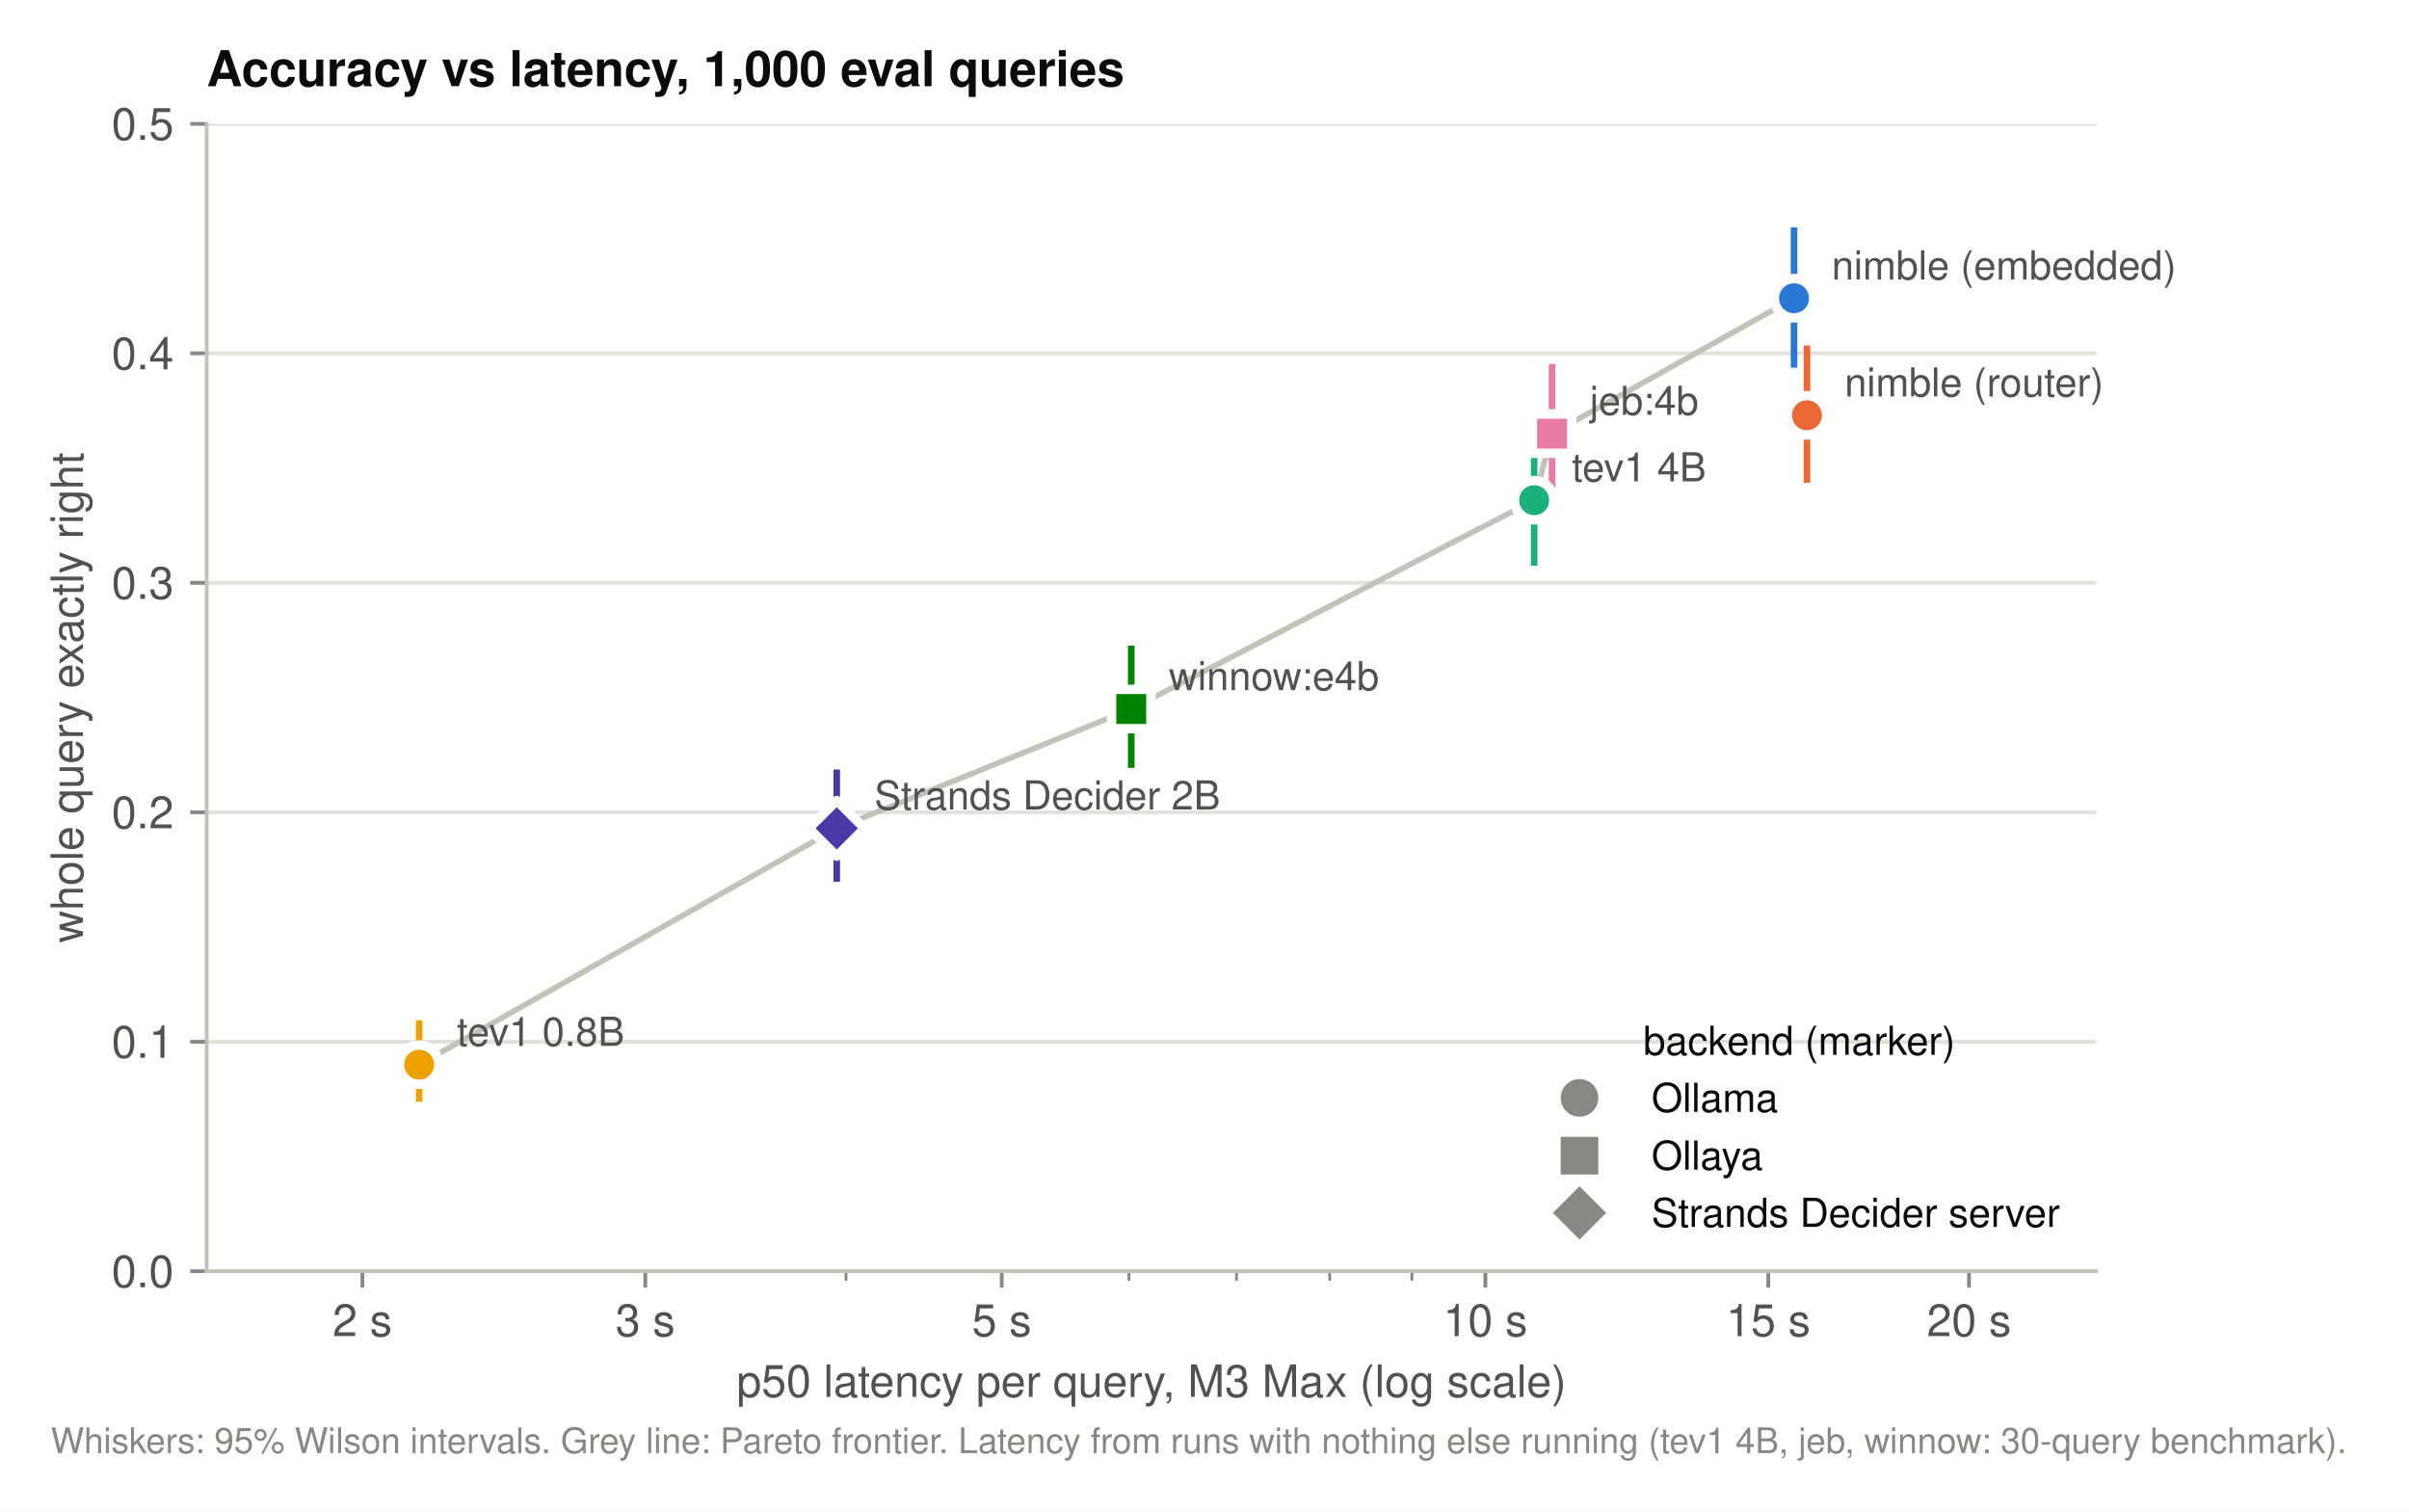
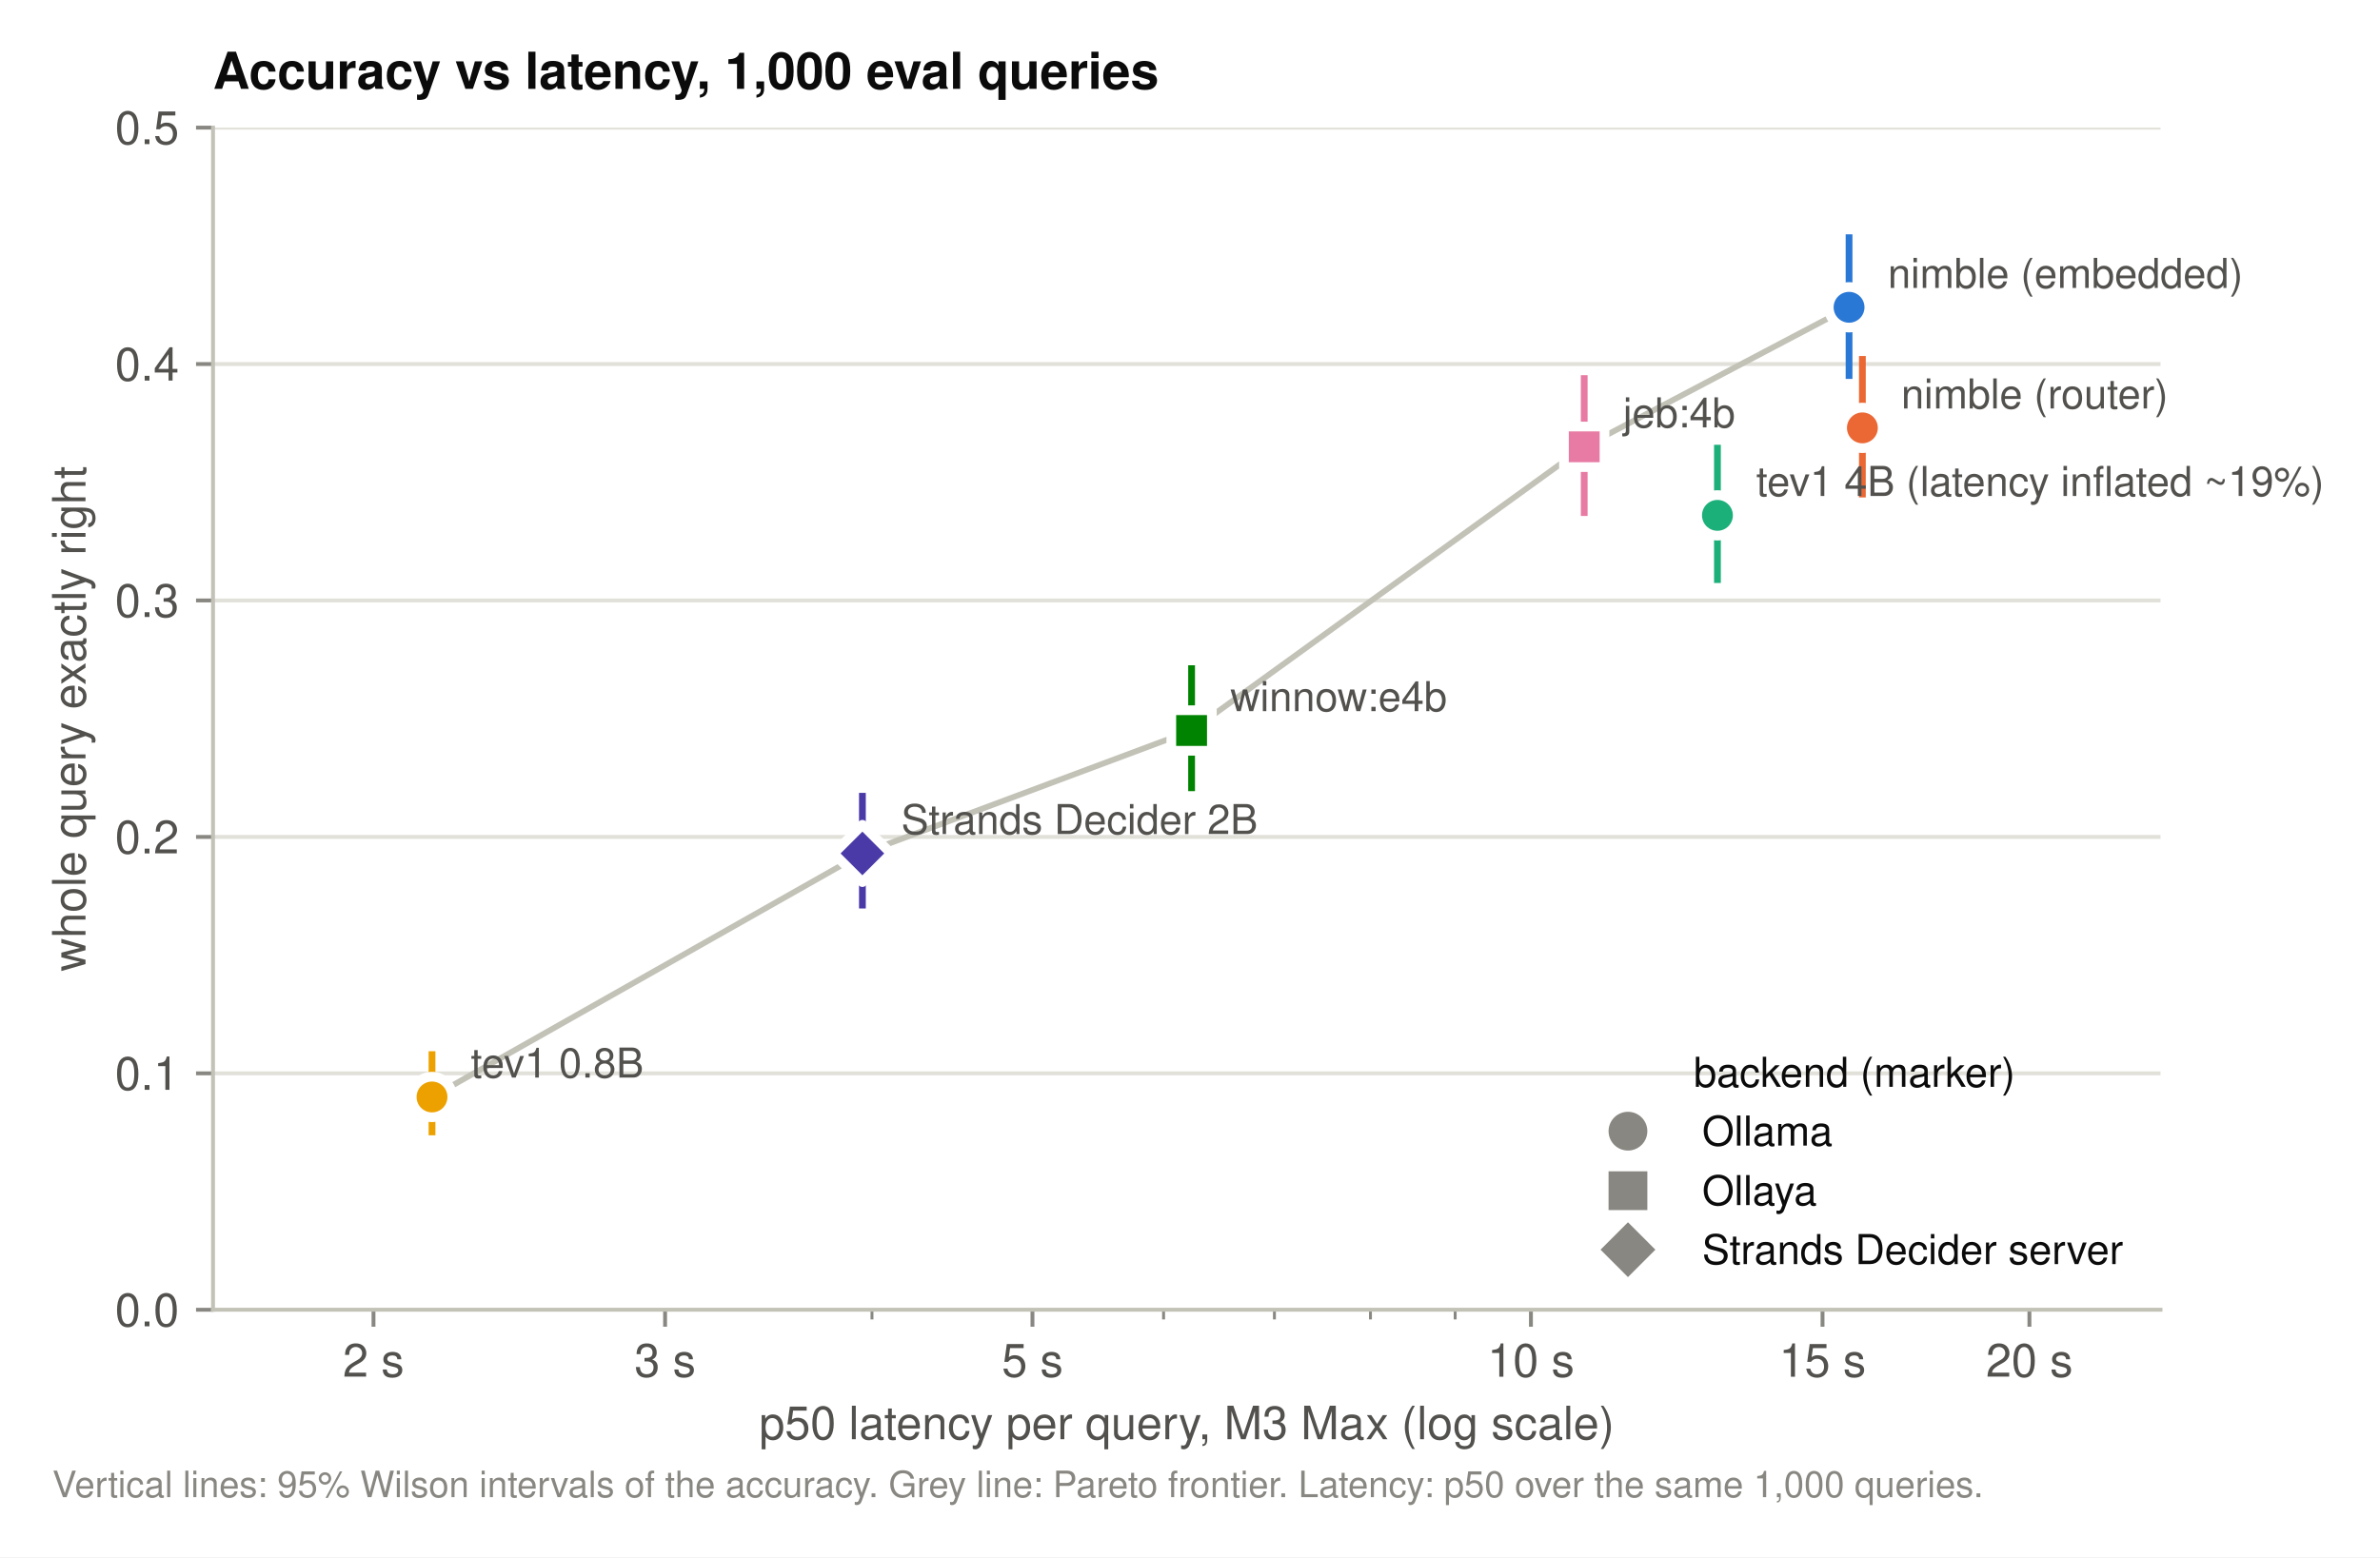
- <svg xmlns="http://www.w3.org/2000/svg" xmlns:xlink="http://www.w3.org/1999/xlink" width="512.204pt" height="321.397pt" viewBox="0 0 512.204 321.397" version="1.1">
+ <svg xmlns="http://www.w3.org/2000/svg" xmlns:xlink="http://www.w3.org/1999/xlink" width="490.979pt" height="321.345pt" viewBox="0 0 490.979 321.345" version="1.1">
  <defs>
    <style type="text/css">*{stroke-linejoin: round; stroke-linecap: butt}</style>
  </defs>
  <g id="figure_1">
    <g id="patch_1">
-       <path d="M 0 321.397  L 512.204 321.397  L 512.204 -0  L 0 -0  z " style="fill: #ffffff" />
+       <path d="M 0 321.345  L 490.979 321.345  L 490.979 0  L 0 0  z " style="fill: #ffffff" />
    </g>
    <g id="axes_1">
      <g id="patch_2">
        <path d="M 43.944 270.268  L 445.704 270.268  L 445.704 26.332  L 43.944 26.332  z " style="fill: #ffffff" />
      </g>
      <g id="matplotlib.axis_1">
        <g id="xtick_1">
          <g id="line2d_1">
            <defs>
              <path id="mfe48f117c4" d="M 0 0  L 0 3.5  " style="stroke: #898781; stroke-width: 0.8" />
            </defs>
            <g>
              <use xlink:href="#mfe48f117c4" x="77.049" y="270.268" style="fill: #898781; stroke: #898781; stroke-width: 0.8" />
            </g>
          </g>
          <g id="text_1">
            <text style="fill: #52514e; font: 9.5px 'Helvetica', 'Arial', 'DejaVu Sans', 'Bitstream Vera Sans', 'Computer Modern Sans Serif', 'Lucida Grande', 'Verdana', 'Geneva', 'Lucid', 'Avant Garde', sans-serif; text-anchor: middle" x="77.049" y="284.083" transform="rotate(-0 77.04896 284.0829)">2 s</text>
          </g>
        </g>
        <g id="xtick_2">
          <g id="line2d_2">
            <g>
              <use xlink:href="#mfe48f117c4" x="137.203" y="270.268" style="fill: #898781; stroke: #898781; stroke-width: 0.8" />
            </g>
          </g>
          <g id="text_2">
            <text style="fill: #52514e; font: 9.5px 'Helvetica', 'Arial', 'DejaVu Sans', 'Bitstream Vera Sans', 'Computer Modern Sans Serif', 'Lucida Grande', 'Verdana', 'Geneva', 'Lucid', 'Avant Garde', sans-serif; text-anchor: middle" x="137.203" y="284.083" transform="rotate(-0 137.2028 284.0829)">3 s</text>
          </g>
        </g>
        <g id="xtick_3">
          <g id="line2d_3">
            <g>
              <use xlink:href="#mfe48f117c4" x="212.988" y="270.268" style="fill: #898781; stroke: #898781; stroke-width: 0.8" />
            </g>
          </g>
          <g id="text_3">
            <text style="fill: #52514e; font: 9.5px 'Helvetica', 'Arial', 'DejaVu Sans', 'Bitstream Vera Sans', 'Computer Modern Sans Serif', 'Lucida Grande', 'Verdana', 'Geneva', 'Lucid', 'Avant Garde', sans-serif; text-anchor: middle" x="212.988" y="284.083" transform="rotate(-0 212.9877 284.0829)">5 s</text>
          </g>
        </g>
        <g id="xtick_4">
          <g id="line2d_4">
            <g>
              <use xlink:href="#mfe48f117c4" x="315.821" y="270.268" style="fill: #898781; stroke: #898781; stroke-width: 0.8" />
            </g>
          </g>
          <g id="text_4">
            <text style="fill: #52514e; font: 9.5px 'Helvetica', 'Arial', 'DejaVu Sans', 'Bitstream Vera Sans', 'Computer Modern Sans Serif', 'Lucida Grande', 'Verdana', 'Geneva', 'Lucid', 'Avant Garde', sans-serif; text-anchor: middle" x="315.821" y="284.083" transform="rotate(-0 315.8214 284.0829)">10 s</text>
          </g>
        </g>
        <g id="xtick_5">
          <g id="line2d_5">
            <g>
              <use xlink:href="#mfe48f117c4" x="375.975" y="270.268" style="fill: #898781; stroke: #898781; stroke-width: 0.8" />
            </g>
          </g>
          <g id="text_5">
            <text style="fill: #52514e; font: 9.5px 'Helvetica', 'Arial', 'DejaVu Sans', 'Bitstream Vera Sans', 'Computer Modern Sans Serif', 'Lucida Grande', 'Verdana', 'Geneva', 'Lucid', 'Avant Garde', sans-serif; text-anchor: middle" x="375.975" y="284.083" transform="rotate(-0 375.9753 284.0829)">15 s</text>
          </g>
        </g>
        <g id="xtick_6">
          <g id="line2d_6">
            <g>
              <use xlink:href="#mfe48f117c4" x="418.655" y="270.268" style="fill: #898781; stroke: #898781; stroke-width: 0.8" />
            </g>
          </g>
          <g id="text_6">
            <text style="fill: #52514e; font: 9.5px 'Helvetica', 'Arial', 'DejaVu Sans', 'Bitstream Vera Sans', 'Computer Modern Sans Serif', 'Lucida Grande', 'Verdana', 'Geneva', 'Lucid', 'Avant Garde', sans-serif; text-anchor: middle" x="418.655" y="284.083" transform="rotate(-0 418.6551 284.0829)">20 s</text>
          </g>
        </g>
        <g id="xtick_7">
          <g id="line2d_7">
            <defs>
              <path id="m65a0caf0b0" d="M 0 0  L 0 2  " style="stroke: #898781; stroke-width: 0.6" />
            </defs>
            <g>
              <use xlink:href="#m65a0caf0b0" x="179.883" y="270.268" style="fill: #898781; stroke: #898781; stroke-width: 0.6" />
            </g>
          </g>
        </g>
        <g id="xtick_8">
          <g id="line2d_8">
            <g>
              <use xlink:href="#m65a0caf0b0" x="240.037" y="270.268" style="fill: #898781; stroke: #898781; stroke-width: 0.6" />
            </g>
          </g>
        </g>
        <g id="xtick_9">
          <g id="line2d_9">
            <g>
              <use xlink:href="#m65a0caf0b0" x="262.906" y="270.268" style="fill: #898781; stroke: #898781; stroke-width: 0.6" />
            </g>
          </g>
        </g>
        <g id="xtick_10">
          <g id="line2d_10">
            <g>
              <use xlink:href="#m65a0caf0b0" x="282.716" y="270.268" style="fill: #898781; stroke: #898781; stroke-width: 0.6" />
            </g>
          </g>
        </g>
        <g id="xtick_11">
          <g id="line2d_11">
            <g>
              <use xlink:href="#m65a0caf0b0" x="300.19" y="270.268" style="fill: #898781; stroke: #898781; stroke-width: 0.6" />
            </g>
          </g>
        </g>
        <g id="text_7">
          <text style="fill: #52514e; font: 9.5px 'Helvetica', 'Arial', 'DejaVu Sans', 'Bitstream Vera Sans', 'Computer Modern Sans Serif', 'Lucida Grande', 'Verdana', 'Geneva', 'Lucid', 'Avant Garde', sans-serif; text-anchor: middle" x="244.824" y="296.989" transform="rotate(-0 244.8239 296.9891)">p50 latency per query, M3 Max (log scale)</text>
        </g>
      </g>
      <g id="matplotlib.axis_2">
        <g id="ytick_1">
          <g id="line2d_12">
-             <path d="M 43.944 270.268  L 445.704 270.268  " clip-path="url(#pa57b0f2276)" style="fill: none; stroke: #e1e0d9; stroke-width: 0.8; stroke-linecap: square" />
+             <path d="M 43.944 270.268  L 445.704 270.268  " clip-path="url(#pc145cb39bb)" style="fill: none; stroke: #e1e0d9; stroke-width: 0.8; stroke-linecap: square" />
          </g>
          <g id="line2d_13">
            <defs>
              <path id="mfbda704cc7" d="M 0 0  L -3.5 0  " style="stroke: #898781; stroke-width: 0.8" />
            </defs>
            <g>
              <use xlink:href="#mfbda704cc7" x="43.944" y="270.268" style="fill: #898781; stroke: #898781; stroke-width: 0.8" />
            </g>
          </g>
          <g id="text_8">
            <text style="fill: #52514e; font: 9.5px 'Helvetica', 'Arial', 'DejaVu Sans', 'Bitstream Vera Sans', 'Computer Modern Sans Serif', 'Lucida Grande', 'Verdana', 'Geneva', 'Lucid', 'Avant Garde', sans-serif; text-anchor: end" x="36.944" y="273.675" transform="rotate(-0 36.94391 273.6755)">0.0</text>
          </g>
        </g>
        <g id="ytick_2">
          <g id="line2d_14">
-             <path d="M 43.944 221.481  L 445.704 221.481  " clip-path="url(#pa57b0f2276)" style="fill: none; stroke: #e1e0d9; stroke-width: 0.8; stroke-linecap: square" />
+             <path d="M 43.944 221.481  L 445.704 221.481  " clip-path="url(#pc145cb39bb)" style="fill: none; stroke: #e1e0d9; stroke-width: 0.8; stroke-linecap: square" />
          </g>
          <g id="line2d_15">
            <g>
              <use xlink:href="#mfbda704cc7" x="43.944" y="221.481" style="fill: #898781; stroke: #898781; stroke-width: 0.8" />
            </g>
          </g>
          <g id="text_9">
            <text style="fill: #52514e; font: 9.5px 'Helvetica', 'Arial', 'DejaVu Sans', 'Bitstream Vera Sans', 'Computer Modern Sans Serif', 'Lucida Grande', 'Verdana', 'Geneva', 'Lucid', 'Avant Garde', sans-serif; text-anchor: end" x="36.944" y="224.888" transform="rotate(-0 36.94391 224.8883)">0.1</text>
          </g>
        </g>
        <g id="ytick_3">
          <g id="line2d_16">
-             <path d="M 43.944 172.694  L 445.704 172.694  " clip-path="url(#pa57b0f2276)" style="fill: none; stroke: #e1e0d9; stroke-width: 0.8; stroke-linecap: square" />
+             <path d="M 43.944 172.694  L 445.704 172.694  " clip-path="url(#pc145cb39bb)" style="fill: none; stroke: #e1e0d9; stroke-width: 0.8; stroke-linecap: square" />
          </g>
          <g id="line2d_17">
            <g>
              <use xlink:href="#mfbda704cc7" x="43.944" y="172.694" style="fill: #898781; stroke: #898781; stroke-width: 0.8" />
            </g>
          </g>
          <g id="text_10">
            <text style="fill: #52514e; font: 9.5px 'Helvetica', 'Arial', 'DejaVu Sans', 'Bitstream Vera Sans', 'Computer Modern Sans Serif', 'Lucida Grande', 'Verdana', 'Geneva', 'Lucid', 'Avant Garde', sans-serif; text-anchor: end" x="36.944" y="176.101" transform="rotate(-0 36.94391 176.1011)">0.2</text>
          </g>
        </g>
        <g id="ytick_4">
          <g id="line2d_18">
-             <path d="M 43.944 123.907  L 445.704 123.907  " clip-path="url(#pa57b0f2276)" style="fill: none; stroke: #e1e0d9; stroke-width: 0.8; stroke-linecap: square" />
+             <path d="M 43.944 123.907  L 445.704 123.907  " clip-path="url(#pc145cb39bb)" style="fill: none; stroke: #e1e0d9; stroke-width: 0.8; stroke-linecap: square" />
          </g>
          <g id="line2d_19">
            <g>
              <use xlink:href="#mfbda704cc7" x="43.944" y="123.907" style="fill: #898781; stroke: #898781; stroke-width: 0.8" />
            </g>
          </g>
          <g id="text_11">
            <text style="fill: #52514e; font: 9.5px 'Helvetica', 'Arial', 'DejaVu Sans', 'Bitstream Vera Sans', 'Computer Modern Sans Serif', 'Lucida Grande', 'Verdana', 'Geneva', 'Lucid', 'Avant Garde', sans-serif; text-anchor: end" x="36.944" y="127.314" transform="rotate(-0 36.94391 127.3139)">0.3</text>
          </g>
        </g>
        <g id="ytick_5">
          <g id="line2d_20">
-             <path d="M 43.944 75.119  L 445.704 75.119  " clip-path="url(#pa57b0f2276)" style="fill: none; stroke: #e1e0d9; stroke-width: 0.8; stroke-linecap: square" />
+             <path d="M 43.944 75.119  L 445.704 75.119  " clip-path="url(#pc145cb39bb)" style="fill: none; stroke: #e1e0d9; stroke-width: 0.8; stroke-linecap: square" />
          </g>
          <g id="line2d_21">
            <g>
              <use xlink:href="#mfbda704cc7" x="43.944" y="75.119" style="fill: #898781; stroke: #898781; stroke-width: 0.8" />
            </g>
          </g>
          <g id="text_12">
            <text style="fill: #52514e; font: 9.5px 'Helvetica', 'Arial', 'DejaVu Sans', 'Bitstream Vera Sans', 'Computer Modern Sans Serif', 'Lucida Grande', 'Verdana', 'Geneva', 'Lucid', 'Avant Garde', sans-serif; text-anchor: end" x="36.944" y="78.527" transform="rotate(-0 36.94391 78.52669)">0.4</text>
          </g>
        </g>
        <g id="ytick_6">
          <g id="line2d_22">
-             <path d="M 43.944 26.332  L 445.704 26.332  " clip-path="url(#pa57b0f2276)" style="fill: none; stroke: #e1e0d9; stroke-width: 0.8; stroke-linecap: square" />
+             <path d="M 43.944 26.332  L 445.704 26.332  " clip-path="url(#pc145cb39bb)" style="fill: none; stroke: #e1e0d9; stroke-width: 0.8; stroke-linecap: square" />
          </g>
          <g id="line2d_23">
            <g>
              <use xlink:href="#mfbda704cc7" x="43.944" y="26.332" style="fill: #898781; stroke: #898781; stroke-width: 0.8" />
            </g>
          </g>
          <g id="text_13">
            <text style="fill: #52514e; font: 9.5px 'Helvetica', 'Arial', 'DejaVu Sans', 'Bitstream Vera Sans', 'Computer Modern Sans Serif', 'Lucida Grande', 'Verdana', 'Geneva', 'Lucid', 'Avant Garde', sans-serif; text-anchor: end" x="36.944" y="29.739" transform="rotate(-0 36.94391 29.73949)">0.5</text>
          </g>
        </g>
        <g id="text_14">
          <text style="fill: #52514e; font: 9.5px 'Helvetica', 'Arial', 'DejaVu Sans', 'Bitstream Vera Sans', 'Computer Modern Sans Serif', 'Lucida Grande', 'Verdana', 'Geneva', 'Lucid', 'Avant Garde', sans-serif; text-anchor: middle" x="17.637" y="148.3" transform="rotate(-90 17.63703 148.3001)">whole query exactly right</text>
        </g>
      </g>
      <g id="line2d_24">
-         <path d="M 89.122 226.36  L 177.909 176.109  L 240.525 150.739  L 326.192 106.343  L 330.005 92.195  L 381.449 63.41  " clip-path="url(#pa57b0f2276)" style="fill: none; stroke: #c3c2b7; stroke-width: 1.2; stroke-linecap: square" />
+         <path d="M 89.122 226.36  L 177.909 176.109  L 245.817 150.739  L 326.815 92.195  L 381.449 63.41  " clip-path="url(#pc145cb39bb)" style="fill: none; stroke: #c3c2b7; stroke-width: 1.2; stroke-linecap: square" />
      </g>
      <g id="LineCollection_1">
-         <path d="M 381.449 78.184  L 381.449 48.353  " clip-path="url(#pa57b0f2276)" style="fill: none; stroke: #2a78d6; stroke-width: 1.4" />
+         <path d="M 381.449 78.184  L 381.449 48.353  " clip-path="url(#pc145cb39bb)" style="fill: none; stroke: #2a78d6; stroke-width: 1.4" />
      </g>
      <g id="LineCollection_2">
-         <path d="M 384.198 102.652  L 384.198 73.457  " clip-path="url(#pa57b0f2276)" style="fill: none; stroke: #eb6834; stroke-width: 1.4" />
+         <path d="M 384.198 102.652  L 384.198 73.457  " clip-path="url(#pc145cb39bb)" style="fill: none; stroke: #eb6834; stroke-width: 1.4" />
      </g>
      <g id="LineCollection_3">
-         <path d="M 326.192 120.296  L 326.192 91.778  " clip-path="url(#pa57b0f2276)" style="fill: none; stroke: #1baf7a; stroke-width: 1.4" />
+         <path d="M 354.297 120.296  L 354.297 91.778  " clip-path="url(#pc145cb39bb)" style="fill: none; stroke: #1baf7a; stroke-width: 1.4" />
      </g>
      <g id="LineCollection_4">
-         <path d="M 89.122 234.265  L 89.122 216.923  " clip-path="url(#pa57b0f2276)" style="fill: none; stroke: #eda100; stroke-width: 1.4" />
+         <path d="M 89.122 234.265  L 89.122 216.923  " clip-path="url(#pc145cb39bb)" style="fill: none; stroke: #eda100; stroke-width: 1.4" />
      </g>
      <g id="LineCollection_5">
-         <path d="M 330.005 106.475  L 330.005 77.411  " clip-path="url(#pa57b0f2276)" style="fill: none; stroke: #e87ba4; stroke-width: 1.4" />
+         <path d="M 326.815 106.475  L 326.815 77.411  " clip-path="url(#pc145cb39bb)" style="fill: none; stroke: #e87ba4; stroke-width: 1.4" />
      </g>
      <g id="LineCollection_6">
-         <path d="M 240.525 163.252  L 240.525 137.274  " clip-path="url(#pa57b0f2276)" style="fill: none; stroke: #008300; stroke-width: 1.4" />
+         <path d="M 245.817 163.252  L 245.817 137.274  " clip-path="url(#pc145cb39bb)" style="fill: none; stroke: #008300; stroke-width: 1.4" />
      </g>
      <g id="LineCollection_7">
-         <path d="M 177.909 187.46  L 177.909 163.611  " clip-path="url(#pa57b0f2276)" style="fill: none; stroke: #4a3aa7; stroke-width: 1.4" />
+         <path d="M 177.909 187.46  L 177.909 163.611  " clip-path="url(#pc145cb39bb)" style="fill: none; stroke: #4a3aa7; stroke-width: 1.4" />
      </g>
      <g id="patch_3">
        <path d="M 43.944 270.268  L 43.944 26.332  " style="fill: none; stroke: #c3c2b7; stroke-width: 0.8; stroke-linejoin: miter; stroke-linecap: square" />
      </g>
      <g id="patch_4">
        <path d="M 43.944 270.268  L 445.704 270.268  " style="fill: none; stroke: #c3c2b7; stroke-width: 0.8; stroke-linejoin: miter; stroke-linecap: square" />
      </g>
      <g id="PathCollection_1">
        <defs>
          <path id="m7345d1a104" d="M 0 4.183  C 1.109 4.183 2.174 3.743 2.958 2.958  C 3.743 2.174 4.183 1.109 4.183 0  C 4.183 -1.109 3.743 -2.174 2.958 -2.958  C 2.174 -3.743 1.109 -4.183 0 -4.183  C -1.109 -4.183 -2.174 -3.743 -2.958 -2.958  C -3.743 -2.174 -4.183 -1.109 -4.183 0  C -4.183 1.109 -3.743 2.174 -2.958 2.958  C -2.174 3.743 -1.109 4.183 0 4.183  z " style="stroke: #ffffff; stroke-width: 2" />
        </defs>
-         <g clip-path="url(#pa57b0f2276)">
+         <g clip-path="url(#pc145cb39bb)">
          <use xlink:href="#m7345d1a104" x="381.449" y="63.41" style="fill: #2a78d6; stroke: #ffffff; stroke-width: 2" />
        </g>
      </g>
      <g id="text_15">
        <text style="fill: #52514e; font: 8.5px 'Helvetica', 'Arial', 'DejaVu Sans', 'Bitstream Vera Sans', 'Computer Modern Sans Serif', 'Lucida Grande', 'Verdana', 'Geneva', 'Lucid', 'Avant Garde', sans-serif; text-anchor: start" x="389.449" y="59.41" transform="rotate(-0 389.4491 59.41038)">nimble (embedded)</text>
      </g>
      <g id="PathCollection_2">
        <defs>
          <path id="m7d541d04cf" d="M 0 4.183  C 1.109 4.183 2.174 3.743 2.958 2.958  C 3.743 2.174 4.183 1.109 4.183 0  C 4.183 -1.109 3.743 -2.174 2.958 -2.958  C 2.174 -3.743 1.109 -4.183 0 -4.183  C -1.109 -4.183 -2.174 -3.743 -2.958 -2.958  C -3.743 -2.174 -4.183 -1.109 -4.183 0  C -4.183 1.109 -3.743 2.174 -2.958 2.958  C -2.174 3.743 -1.109 4.183 0 4.183  z " style="stroke: #ffffff; stroke-width: 2" />
        </defs>
-         <g clip-path="url(#pa57b0f2276)">
+         <g clip-path="url(#pc145cb39bb)">
          <use xlink:href="#m7d541d04cf" x="384.198" y="88.292" style="fill: #eb6834; stroke: #ffffff; stroke-width: 2" />
        </g>
      </g>
      <g id="text_16">
        <text style="fill: #52514e; font: 8.5px 'Helvetica', 'Arial', 'DejaVu Sans', 'Bitstream Vera Sans', 'Computer Modern Sans Serif', 'Lucida Grande', 'Verdana', 'Geneva', 'Lucid', 'Avant Garde', sans-serif; text-anchor: start" x="392.198" y="84.292" transform="rotate(-0 392.1977 84.29185)">nimble (router)</text>
      </g>
      <g id="PathCollection_3">
        <defs>
          <path id="mab2448efdc" d="M 0 4.183  C 1.109 4.183 2.174 3.743 2.958 2.958  C 3.743 2.174 4.183 1.109 4.183 0  C 4.183 -1.109 3.743 -2.174 2.958 -2.958  C 2.174 -3.743 1.109 -4.183 0 -4.183  C -1.109 -4.183 -2.174 -3.743 -2.958 -2.958  C -3.743 -2.174 -4.183 -1.109 -4.183 0  C -4.183 1.109 -3.743 2.174 -2.958 2.958  C -2.174 3.743 -1.109 4.183 0 4.183  z " style="stroke: #ffffff; stroke-width: 2" />
        </defs>
-         <g clip-path="url(#pa57b0f2276)">
-           <use xlink:href="#mab2448efdc" x="326.192" y="106.343" style="fill: #1baf7a; stroke: #ffffff; stroke-width: 2" />
+         <g clip-path="url(#pc145cb39bb)">
+           <use xlink:href="#mab2448efdc" x="354.297" y="106.343" style="fill: #1baf7a; stroke: #ffffff; stroke-width: 2" />
        </g>
      </g>
      <g id="text_17">
-         <text style="fill: #52514e; font: 8.5px 'Helvetica', 'Arial', 'DejaVu Sans', 'Bitstream Vera Sans', 'Computer Modern Sans Serif', 'Lucida Grande', 'Verdana', 'Geneva', 'Lucid', 'Avant Garde', sans-serif; text-anchor: start" x="334.192" y="102.343" transform="rotate(-0 334.1921 102.3431)">tev1 4B</text>
+         <text style="fill: #52514e; font: 8.5px 'Helvetica', 'Arial', 'DejaVu Sans', 'Bitstream Vera Sans', 'Computer Modern Sans Serif', 'Lucida Grande', 'Verdana', 'Geneva', 'Lucid', 'Avant Garde', sans-serif; text-anchor: start" x="362.297" y="102.343" transform="rotate(-0 362.2969 102.3431)">tev1 4B (latency inflated ~19%)</text>
      </g>
      <g id="PathCollection_4">
        <defs>
          <path id="m73e20fe75e" d="M 0 4.183  C 1.109 4.183 2.174 3.743 2.958 2.958  C 3.743 2.174 4.183 1.109 4.183 0  C 4.183 -1.109 3.743 -2.174 2.958 -2.958  C 2.174 -3.743 1.109 -4.183 0 -4.183  C -1.109 -4.183 -2.174 -3.743 -2.958 -2.958  C -3.743 -2.174 -4.183 -1.109 -4.183 0  C -4.183 1.109 -3.743 2.174 -2.958 2.958  C -2.174 3.743 -1.109 4.183 0 4.183  z " style="stroke: #ffffff; stroke-width: 2" />
        </defs>
-         <g clip-path="url(#pa57b0f2276)">
+         <g clip-path="url(#pc145cb39bb)">
          <use xlink:href="#m73e20fe75e" x="89.122" y="226.36" style="fill: #eda100; stroke: #ffffff; stroke-width: 2" />
        </g>
      </g>
      <g id="text_18">
        <text style="fill: #52514e; font: 8.5px 'Helvetica', 'Arial', 'DejaVu Sans', 'Bitstream Vera Sans', 'Computer Modern Sans Serif', 'Lucida Grande', 'Verdana', 'Geneva', 'Lucid', 'Avant Garde', sans-serif; text-anchor: start" x="97.122" y="222.36" transform="rotate(-0 97.12193 222.3596)">tev1 0.8B</text>
      </g>
      <g id="PathCollection_5">
        <defs>
          <path id="m01c387eda3" d="M -4.183 4.183  L 4.183 4.183  L 4.183 -4.183  L -4.183 -4.183  z " style="stroke: #ffffff; stroke-width: 2" />
        </defs>
-         <g clip-path="url(#pa57b0f2276)">
-           <use xlink:href="#m01c387eda3" x="330.005" y="92.195" style="fill: #e87ba4; stroke: #ffffff; stroke-width: 2" />
+         <g clip-path="url(#pc145cb39bb)">
+           <use xlink:href="#m01c387eda3" x="326.815" y="92.195" style="fill: #e87ba4; stroke: #ffffff; stroke-width: 2" />
        </g>
      </g>
      <g id="text_19">
-         <text style="fill: #52514e; font: 8.5px 'Helvetica', 'Arial', 'DejaVu Sans', 'Bitstream Vera Sans', 'Computer Modern Sans Serif', 'Lucida Grande', 'Verdana', 'Geneva', 'Lucid', 'Avant Garde', sans-serif; text-anchor: start" x="338.005" y="88.195" transform="rotate(-0 338.0051 88.19483)">jeb:4b</text>
+         <text style="fill: #52514e; font: 8.5px 'Helvetica', 'Arial', 'DejaVu Sans', 'Bitstream Vera Sans', 'Computer Modern Sans Serif', 'Lucida Grande', 'Verdana', 'Geneva', 'Lucid', 'Avant Garde', sans-serif; text-anchor: start" x="334.815" y="88.195" transform="rotate(-0 334.8151 88.19483)">jeb:4b</text>
      </g>
      <g id="PathCollection_6">
        <defs>
          <path id="mec9a3d1fc0" d="M -4.183 4.183  L 4.183 4.183  L 4.183 -4.183  L -4.183 -4.183  z " style="stroke: #ffffff; stroke-width: 2" />
        </defs>
-         <g clip-path="url(#pa57b0f2276)">
-           <use xlink:href="#mec9a3d1fc0" x="240.525" y="150.739" style="fill: #008300; stroke: #ffffff; stroke-width: 2" />
+         <g clip-path="url(#pc145cb39bb)">
+           <use xlink:href="#mec9a3d1fc0" x="245.817" y="150.739" style="fill: #008300; stroke: #ffffff; stroke-width: 2" />
        </g>
      </g>
      <g id="text_20">
-         <text style="fill: #52514e; font: 8.5px 'Helvetica', 'Arial', 'DejaVu Sans', 'Bitstream Vera Sans', 'Computer Modern Sans Serif', 'Lucida Grande', 'Verdana', 'Geneva', 'Lucid', 'Avant Garde', sans-serif; text-anchor: start" x="248.525" y="146.739" transform="rotate(-0 248.5251 146.7395)">winnow:e4b</text>
+         <text style="fill: #52514e; font: 8.5px 'Helvetica', 'Arial', 'DejaVu Sans', 'Bitstream Vera Sans', 'Computer Modern Sans Serif', 'Lucida Grande', 'Verdana', 'Geneva', 'Lucid', 'Avant Garde', sans-serif; text-anchor: start" x="253.817" y="146.739" transform="rotate(-0 253.817 146.7395)">winnow:e4b</text>
      </g>
      <g id="PathCollection_7">
        <defs>
          <path id="mf32154e1c8" d="M -0 5.916  L 5.916 0  L 0 -5.916  L -5.916 -0  z " style="stroke: #ffffff; stroke-width: 2" />
        </defs>
-         <g clip-path="url(#pa57b0f2276)">
+         <g clip-path="url(#pc145cb39bb)">
          <use xlink:href="#mf32154e1c8" x="177.909" y="176.109" style="fill: #4a3aa7; stroke: #ffffff; stroke-width: 2" />
        </g>
      </g>
      <g id="text_21">
        <text style="fill: #52514e; font: 8.5px 'Helvetica', 'Arial', 'DejaVu Sans', 'Bitstream Vera Sans', 'Computer Modern Sans Serif', 'Lucida Grande', 'Verdana', 'Geneva', 'Lucid', 'Avant Garde', sans-serif; text-anchor: start" x="185.909" y="172.109" transform="rotate(-0 185.9095 172.1088)">Strands Decider 2B</text>
      </g>
      <g id="text_22">
        <text style="fill: #0b0b0b; font: 700 10.5px 'Helvetica', 'Arial', 'DejaVu Sans', 'Bitstream Vera Sans', 'Computer Modern Sans Serif', 'Lucida Grande', 'Verdana', 'Geneva', 'Lucid', 'Avant Garde', sans-serif; text-anchor: start" x="43.944" y="18.332" transform="rotate(-0 43.94391 18.33211)">Accuracy vs latency, 1,000 eval queries</text>
      </g>
      <g id="legend_1">
        <g id="text_23">
          <text style="fill: #0b0b0b; font: 8.5px 'Helvetica', 'Arial', 'DejaVu Sans', 'Bitstream Vera Sans', 'Computer Modern Sans Serif', 'Lucida Grande', 'Verdana', 'Geneva', 'Lucid', 'Avant Garde', sans-serif; text-anchor: start" x="349.396" y="224.272" transform="rotate(-0 349.3956 224.2725)">backend (marker)</text>
        </g>
        <g id="line2d_25">
          <defs>
            <path id="m20682d3e0f" d="M 0 3.5  C 0.928 3.5 1.819 3.131 2.475 2.475  C 3.131 1.819 3.5 0.928 3.5 0  C 3.5 -0.928 3.131 -1.819 2.475 -2.475  C 1.819 -3.131 0.928 -3.5 0 -3.5  C -0.928 -3.5 -1.819 -3.131 -2.475 -2.475  C -3.131 -1.819 -3.5 -0.928 -3.5 0  C -3.5 0.928 -3.131 1.819 -2.475 2.475  C -1.819 3.131 -0.928 3.5 0 3.5  z " style="stroke: #898781" />
          </defs>
          <g>
            <use xlink:href="#m20682d3e0f" x="335.837" y="233.417" style="fill: #898781; stroke: #898781" />
          </g>
        </g>
        <g id="text_24">
          <text style="fill: #0b0b0b; font: 8.5px 'Helvetica', 'Arial', 'DejaVu Sans', 'Bitstream Vera Sans', 'Computer Modern Sans Serif', 'Lucida Grande', 'Verdana', 'Geneva', 'Lucid', 'Avant Garde', sans-serif; text-anchor: start" x="351.137" y="236.392" transform="rotate(-0 351.1374 236.3916)">Ollama</text>
        </g>
        <g id="line2d_26">
          <defs>
            <path id="maf56c9fa60" d="M -3.5 3.5  L 3.5 3.5  L 3.5 -3.5  L -3.5 -3.5  z " style="stroke: #898781; stroke-linejoin: miter" />
          </defs>
          <g>
            <use xlink:href="#maf56c9fa60" x="335.837" y="245.702" style="fill: #898781; stroke: #898781; stroke-linejoin: miter" />
          </g>
        </g>
        <g id="text_25">
          <text style="fill: #0b0b0b; font: 8.5px 'Helvetica', 'Arial', 'DejaVu Sans', 'Bitstream Vera Sans', 'Computer Modern Sans Serif', 'Lucida Grande', 'Verdana', 'Geneva', 'Lucid', 'Avant Garde', sans-serif; text-anchor: start" x="351.137" y="248.677" transform="rotate(-0 351.1374 248.6768)">Ollaya</text>
        </g>
        <g id="line2d_27">
          <defs>
            <path id="mb989921103" d="M -0 4.95  L 4.95 0  L 0 -4.95  L -4.95 -0  z " style="stroke: #898781; stroke-linejoin: miter" />
          </defs>
          <g>
            <use xlink:href="#mb989921103" x="335.837" y="257.871" style="fill: #898781; stroke: #898781; stroke-linejoin: miter" />
          </g>
        </g>
        <g id="text_26">
          <text style="fill: #0b0b0b; font: 8.5px 'Helvetica', 'Arial', 'DejaVu Sans', 'Bitstream Vera Sans', 'Computer Modern Sans Serif', 'Lucida Grande', 'Verdana', 'Geneva', 'Lucid', 'Avant Garde', sans-serif; text-anchor: start" x="351.137" y="260.846" transform="rotate(-0 351.1374 260.8464)">Strands Decider server</text>
        </g>
      </g>
    </g>
    <g id="text_27">
-       <text style="fill: #898781; font: 7.5px 'Helvetica', 'Arial', 'DejaVu Sans', 'Bitstream Vera Sans', 'Computer Modern Sans Serif', 'Lucida Grande', 'Verdana', 'Geneva', 'Lucid', 'Avant Garde', sans-serif; text-anchor: start" x="10.8" y="308.938" transform="rotate(-0 10.8 308.9376)">Whiskers: 95% Wilson intervals. Grey line: Pareto frontier. Latency from runs with nothing else running (tev1 4B, jeb, winnow: 30-query benchmark).</text>
+       <text style="fill: #898781; font: 7.5px 'Helvetica', 'Arial', 'DejaVu Sans', 'Bitstream Vera Sans', 'Computer Modern Sans Serif', 'Lucida Grande', 'Verdana', 'Geneva', 'Lucid', 'Avant Garde', sans-serif; text-anchor: start" x="10.8" y="308.938" transform="rotate(-0 10.8 308.9376)">Vertical lines: 95% Wilson intervals of the accuracy. Grey line: Pareto frontier. Latency: p50 over the same 1,000 queries.</text>
    </g>
  </g>
  <defs>
-     <clipPath id="pa57b0f2276">
+     <clipPath id="pc145cb39bb">
      <rect x="43.944" y="26.332" width="401.76" height="243.936" />
    </clipPath>
  </defs>
</svg>
